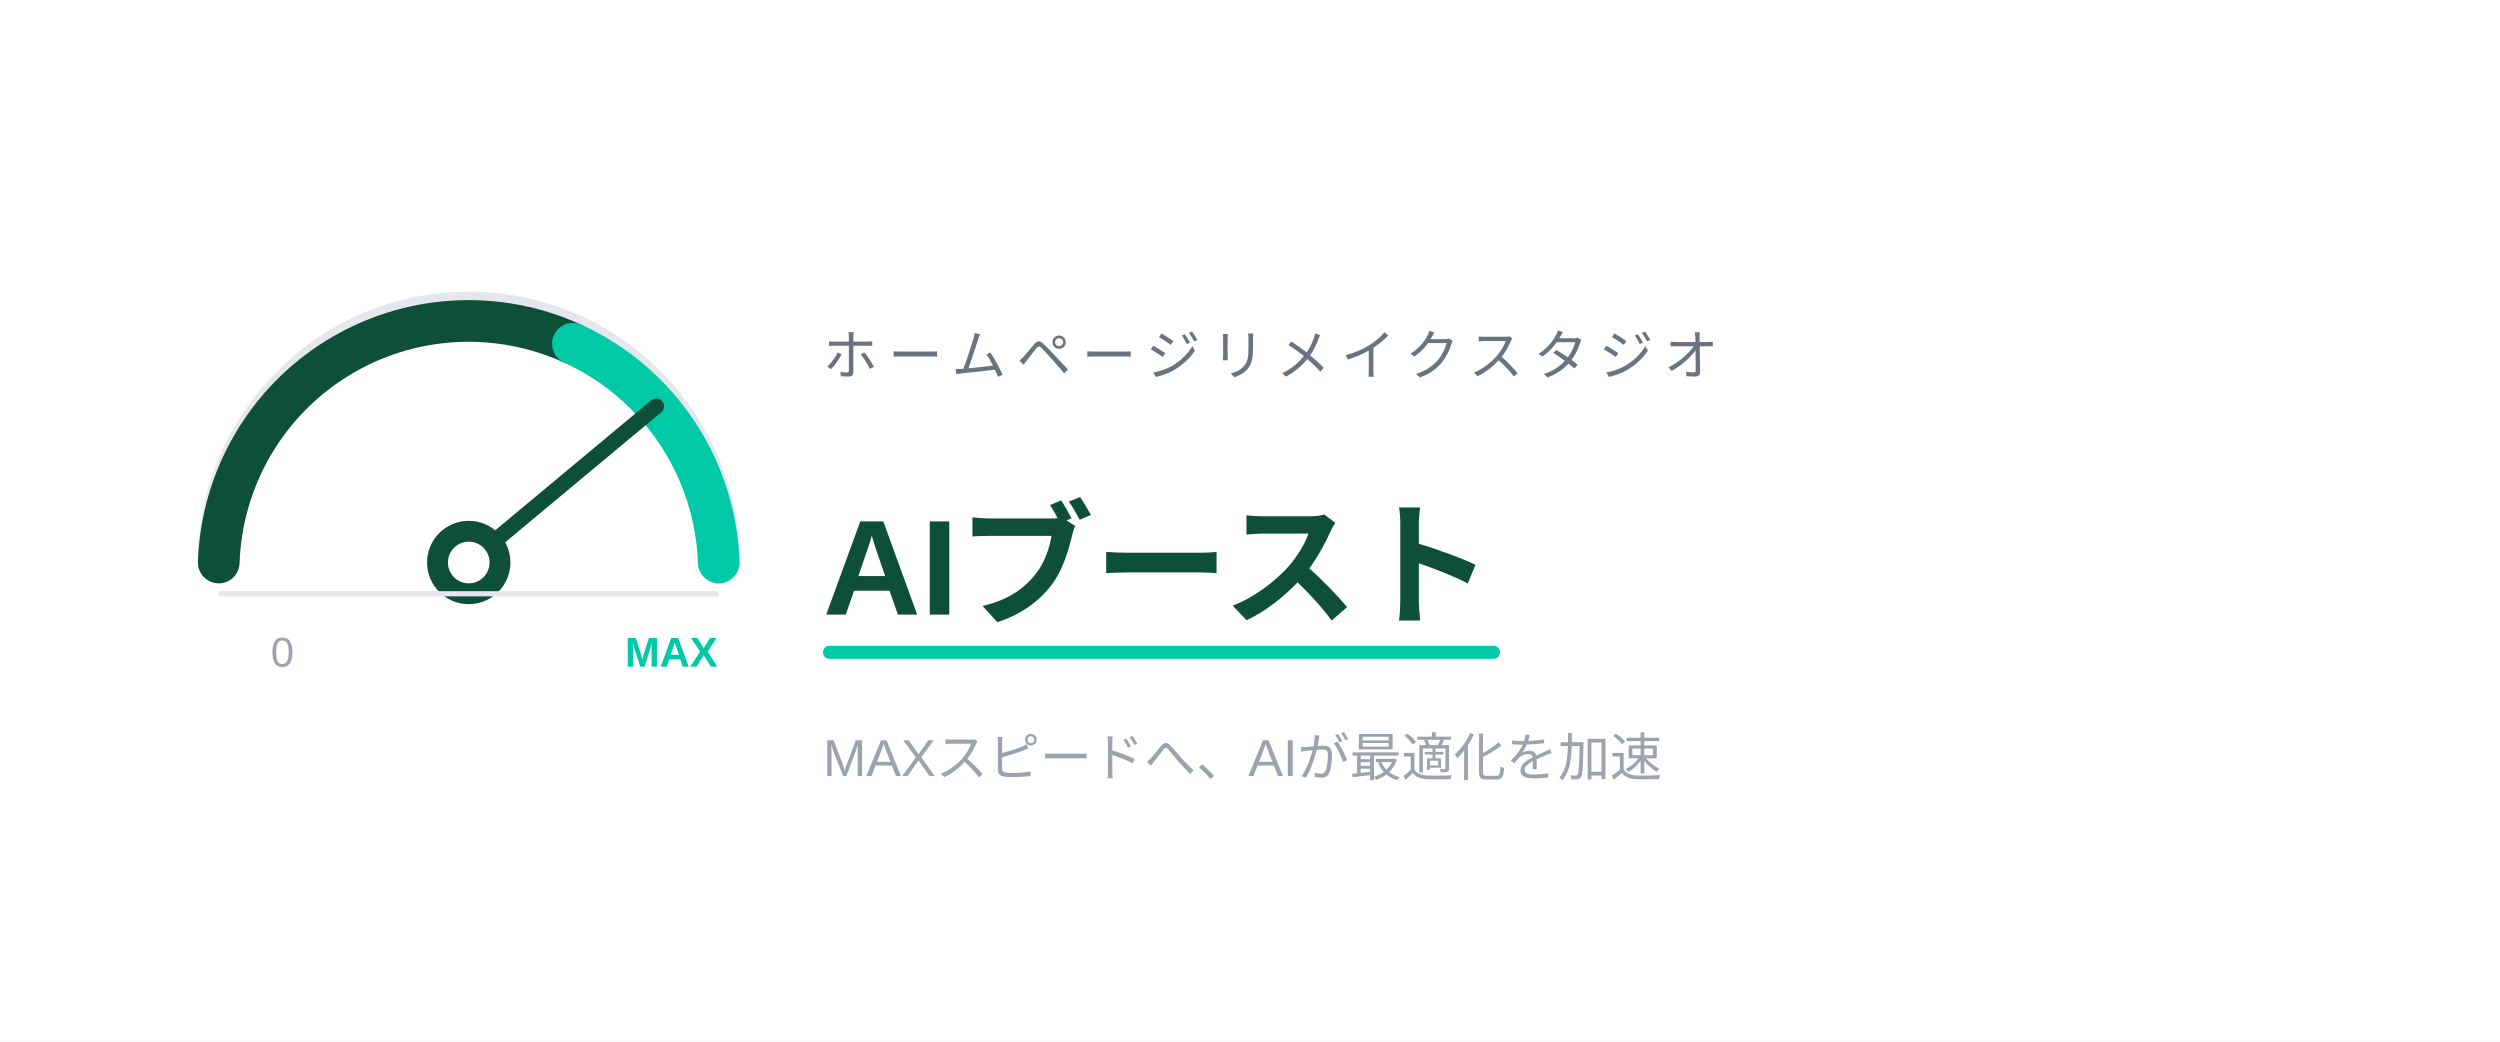
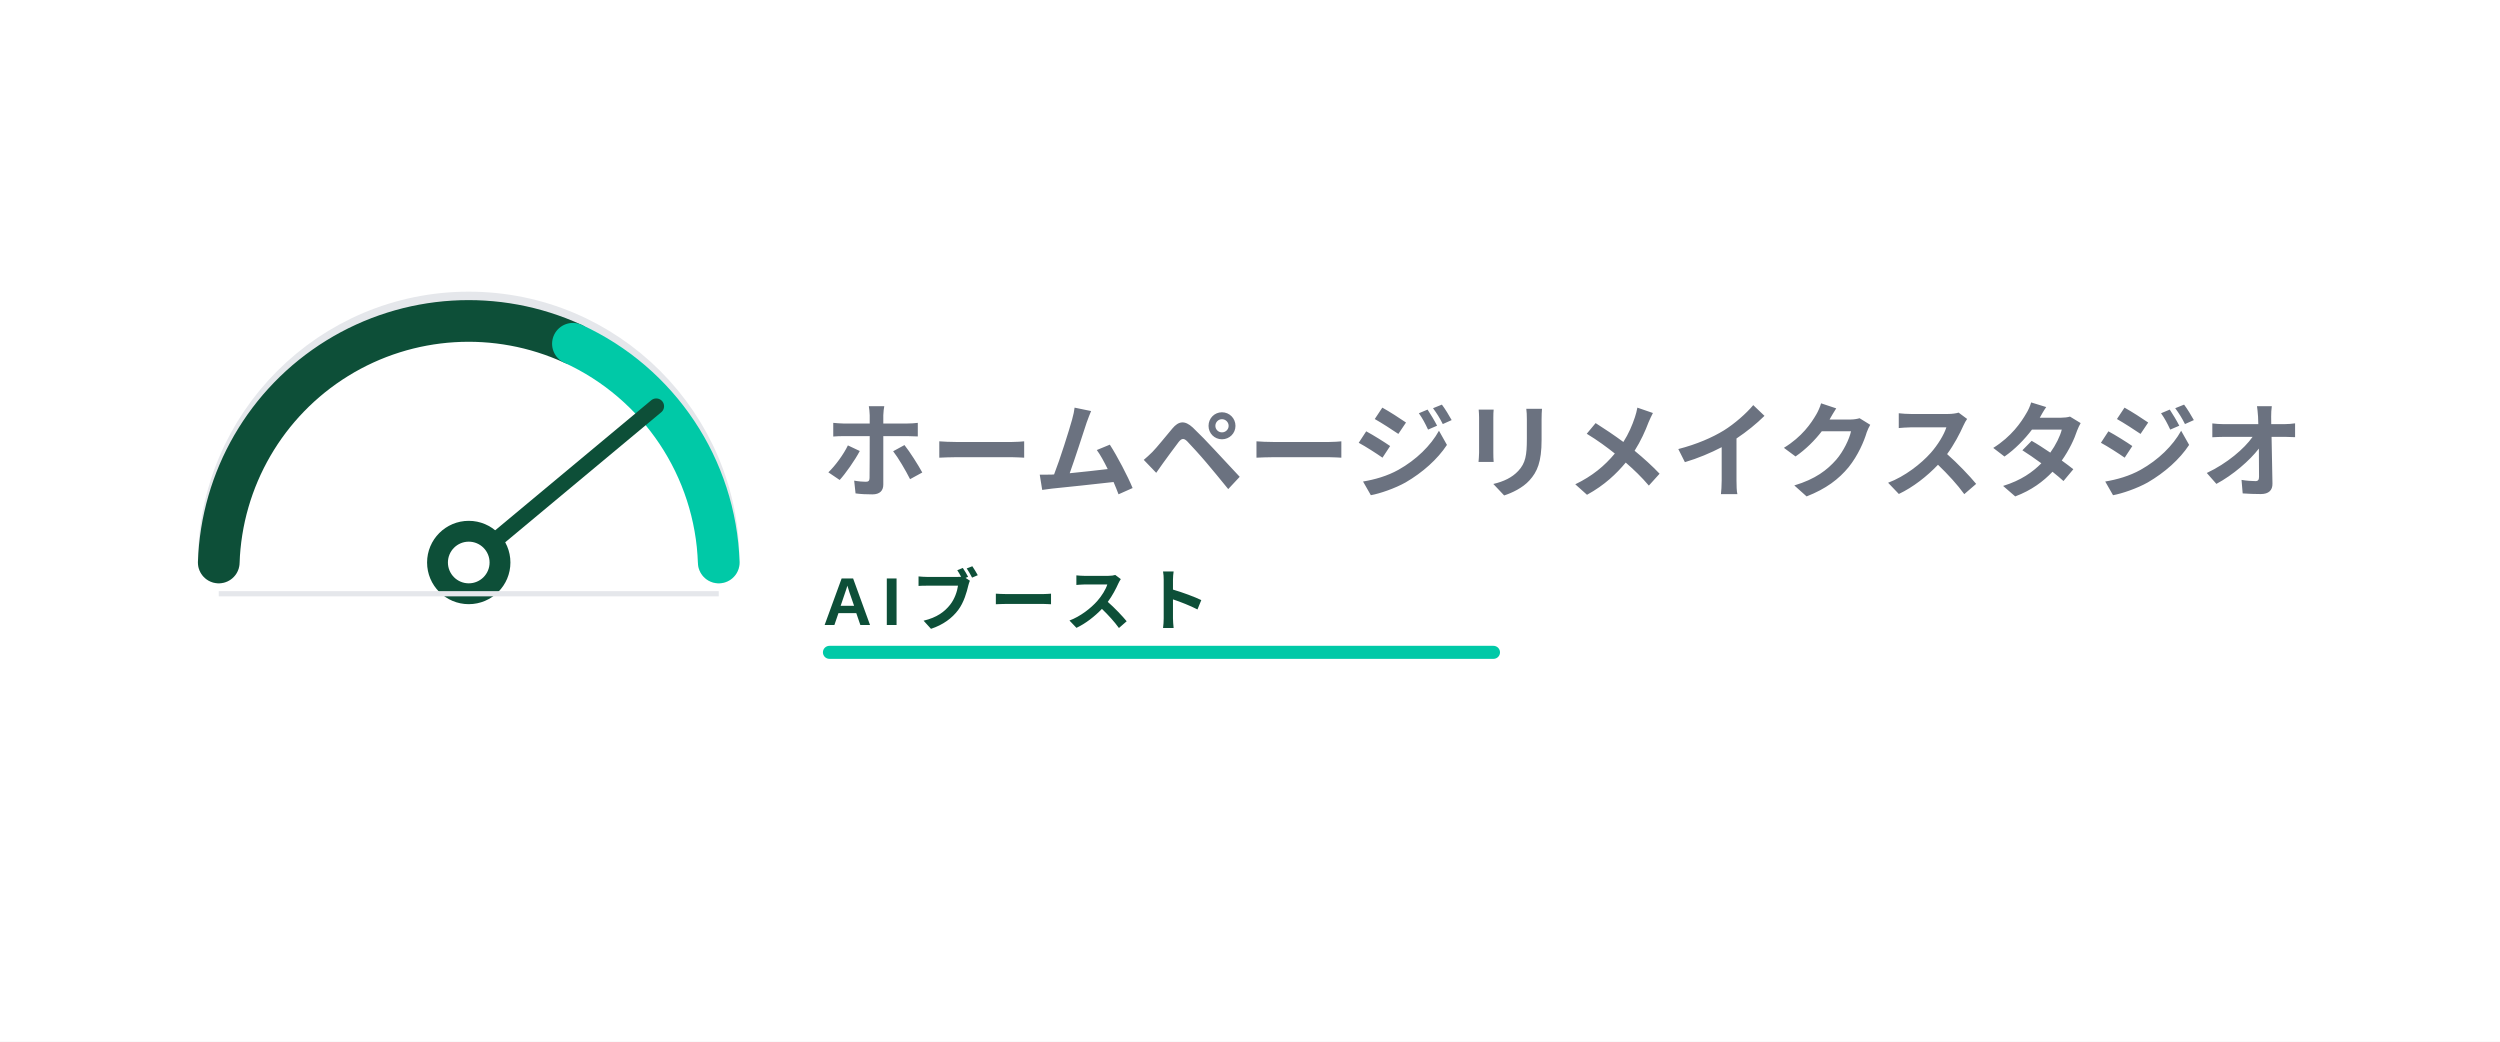
<svg xmlns="http://www.w3.org/2000/svg" viewBox="0 0 480 200" width="480" height="200">
  <rect width="480" height="200" fill="white" />
  <g transform="translate(90,108)">
    <path d="M -48 0 A 48 48 0 0 1 48 0" fill="none" stroke="#E5E7EB" stroke-width="8" stroke-linecap="round" />
    <path d="M -48 0 A 48 48 0 0 1 20 -42" fill="none" stroke="#0D4F38" stroke-width="8" stroke-linecap="round" />
    <path d="M 20 -42 A 48 48 0 0 1 48 0" fill="none" stroke="#00C9A7" stroke-width="8" stroke-linecap="round" />
    <line x1="0" y1="0" x2="36" y2="-30" stroke="#0D4F38" stroke-width="3" stroke-linecap="round" />
    <circle cx="0" cy="0" r="8" fill="#0D4F38" />
    <circle cx="0" cy="0" r="4" fill="white" />
    <line x1="-48" y1="6" x2="48" y2="6" stroke="#E5E7EB" stroke-width="1" />
-     <text x="-38" y="20" font-family="'Helvetica Neue',Arial,sans-serif" font-size="8" fill="#9CA3AF">0</text>
-     <text x="30" y="20" font-family="'Helvetica Neue',Arial,sans-serif" font-size="8" fill="#00C9A7" font-weight="700">MAX</text>
  </g>
-   <text x="158" y="72" font-family="'Helvetica Neue',Arial,'Noto Sans JP',sans-serif" font-size="10.5" fill="#6B7280" letter-spacing="2">ホームページリメイクスタジオ</text>
-   <text x="158" y="118" font-family="'Helvetica Neue',Arial,sans-serif" font-size="26" font-weight="800" fill="#0D4F38">AIブースト</text>
  <rect x="158" y="124" width="130" height="2.5" fill="#00C9A7" rx="1.25" />
-   <text x="158" y="149" font-family="'Helvetica Neue',Arial,'Noto Sans JP',sans-serif" font-size="10" fill="#9CA3AF">MAXスピードへ、AIが最適化を加速</text>
+   <text x="158.0" y="94" font-family="'Helvetica Neue', Arial, 'Noto Sans JP', sans-serif" font-size="20" font-weight="800" fill="#6B7280" letter-spacing="0.5">ホームページリメイクスタジオ</text>
+   <text x="158.0" y="120" font-family="'Helvetica Neue', Arial, sans-serif" font-size="13" font-weight="600" fill="#0D4F38" letter-spacing="2">AIブースト</text>
</svg>
